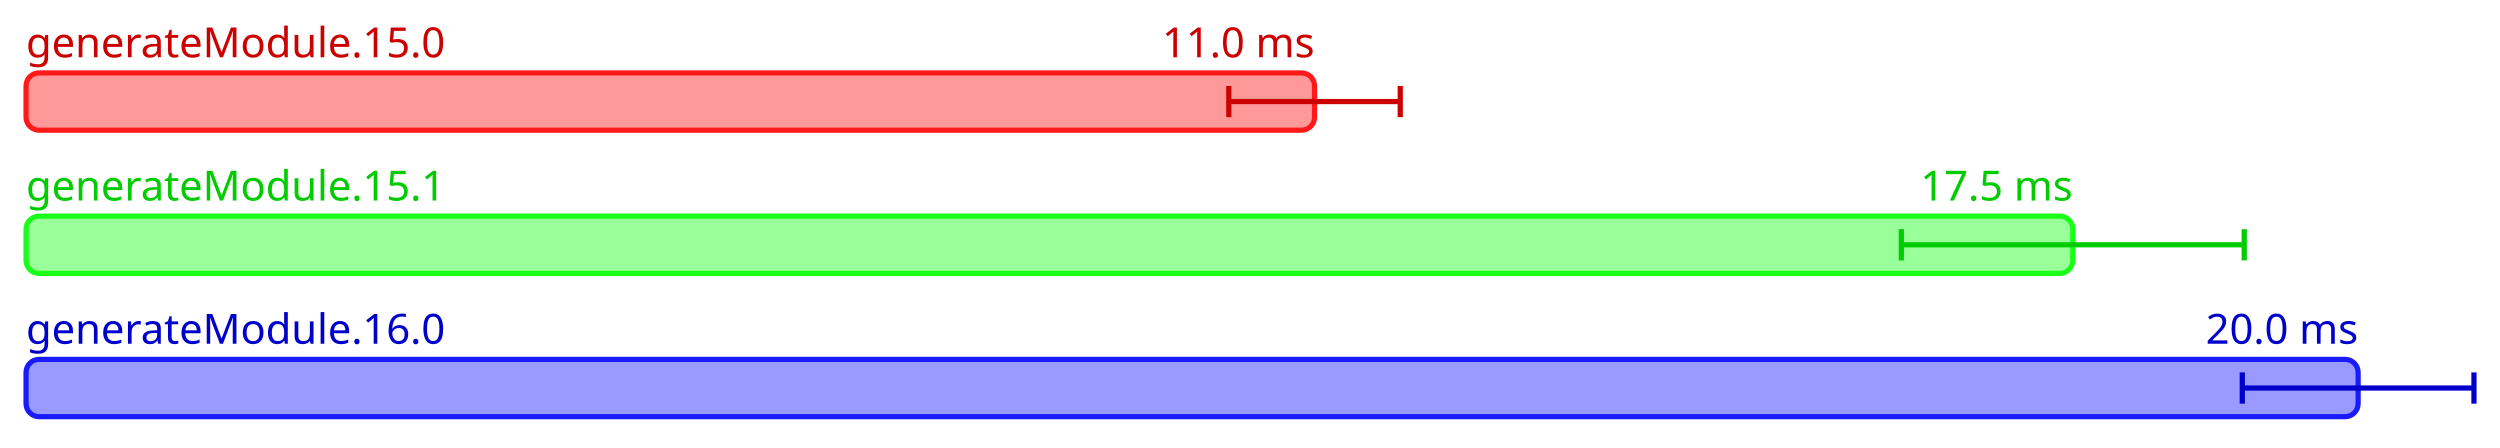
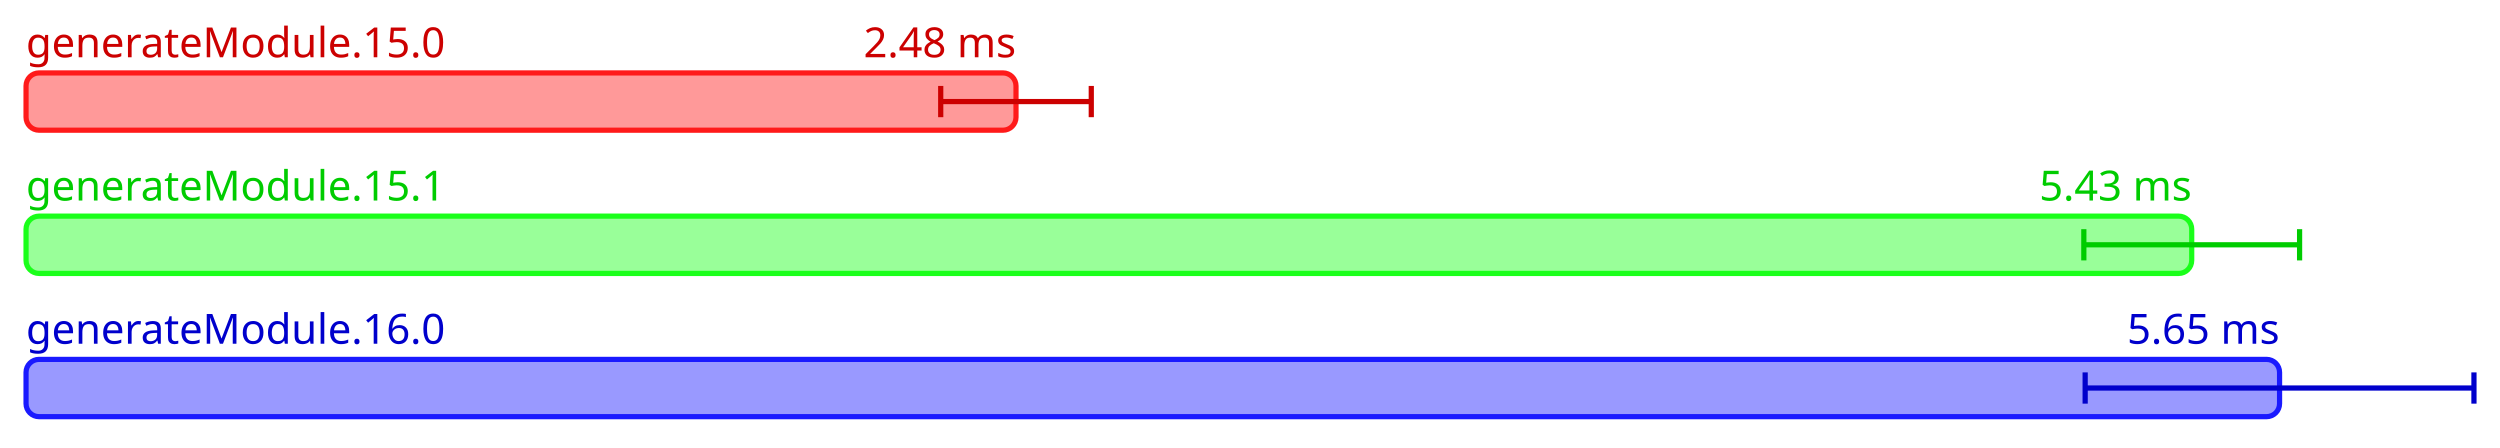
<svg xmlns="http://www.w3.org/2000/svg" height="172" width="960.0" font-size="16" font-family="sans-serif" stroke-width="2">
  <g transform="translate(10.0 0)">
    <g fill="hsl(0, 100%, 40%)">
      <text y="22">generateModule.15.0</text>
-       <text y="22" x="494.781" text-anchor="end">11.0 ms</text>
+       <text y="22" x="380.145" text-anchor="end">2.48 ms</text>
    </g>
    <g>
-       <rect y="28" rx="5" height="22" width="494.781" fill="hsl(0, 100%, 80%)" stroke="hsl(0, 100%, 55%)" />
+       <rect y="28" rx="5" height="22" width="380.145" fill="hsl(0, 100%, 80%)" stroke="hsl(0, 100%, 55%)" />
      <g stroke="hsl(0, 100%, 40%)">
-         <line x1="461.869" x2="527.693" y1="39" y2="39" />
-         <line x1="461.869" x2="461.869" y1="33" y2="45" />
-         <line x1="527.693" x2="527.693" y1="33" y2="45" />
+         <line x1="351.238" x2="409.051" y1="39" y2="39" />
+         <line x1="351.238" x2="351.238" y1="33" y2="45" />
+         <line x1="409.051" x2="409.051" y1="33" y2="45" />
      </g>
    </g>
    <g fill="hsl(120, 100%, 40%)">
      <text y="77">generateModule.15.1</text>
-       <text y="77" x="785.945" text-anchor="end">17.5 ms</text>
+       <text y="77" x="831.616" text-anchor="end">5.43 ms</text>
    </g>
    <g>
-       <rect y="83" rx="5" height="22" width="785.945" fill="hsl(120, 100%, 80%)" stroke="hsl(120, 100%, 55%)" />
+       <rect y="83" rx="5" height="22" width="831.616" fill="hsl(120, 100%, 80%)" stroke="hsl(120, 100%, 55%)" />
      <g stroke="hsl(120, 100%, 40%)">
-         <line x1="720.109" x2="851.781" y1="94" y2="94" />
-         <line x1="720.109" x2="720.109" y1="88" y2="100" />
-         <line x1="851.781" x2="851.781" y1="88" y2="100" />
+         <line x1="790.19" x2="873.041" y1="94" y2="94" />
+         <line x1="790.19" x2="790.19" y1="88" y2="100" />
+         <line x1="873.041" x2="873.041" y1="88" y2="100" />
      </g>
    </g>
    <g fill="hsl(240, 100%, 40%)">
      <text y="132">generateModule.16.0</text>
-       <text y="132" x="895.52" text-anchor="end">20.0 ms</text>
+       <text y="132" x="865.35" text-anchor="end">5.65 ms</text>
    </g>
    <g>
-       <rect y="138" rx="5" height="22" width="895.52" fill="hsl(240, 100%, 80%)" stroke="hsl(240, 100%, 55%)" />
+       <rect y="138" rx="5" height="22" width="865.35" fill="hsl(240, 100%, 80%)" stroke="hsl(240, 100%, 55%)" />
      <g stroke="hsl(240, 100%, 40%)">
-         <line x1="851.04" x2="940.0" y1="149" y2="149" />
-         <line x1="851.04" x2="851.04" y1="143" y2="155" />
+         <line x1="790.7" x2="940.0" y1="149" y2="149" />
+         <line x1="790.7" x2="790.7" y1="143" y2="155" />
        <line x1="940.0" x2="940.0" y1="143" y2="155" />
      </g>
    </g>
  </g>
</svg>
